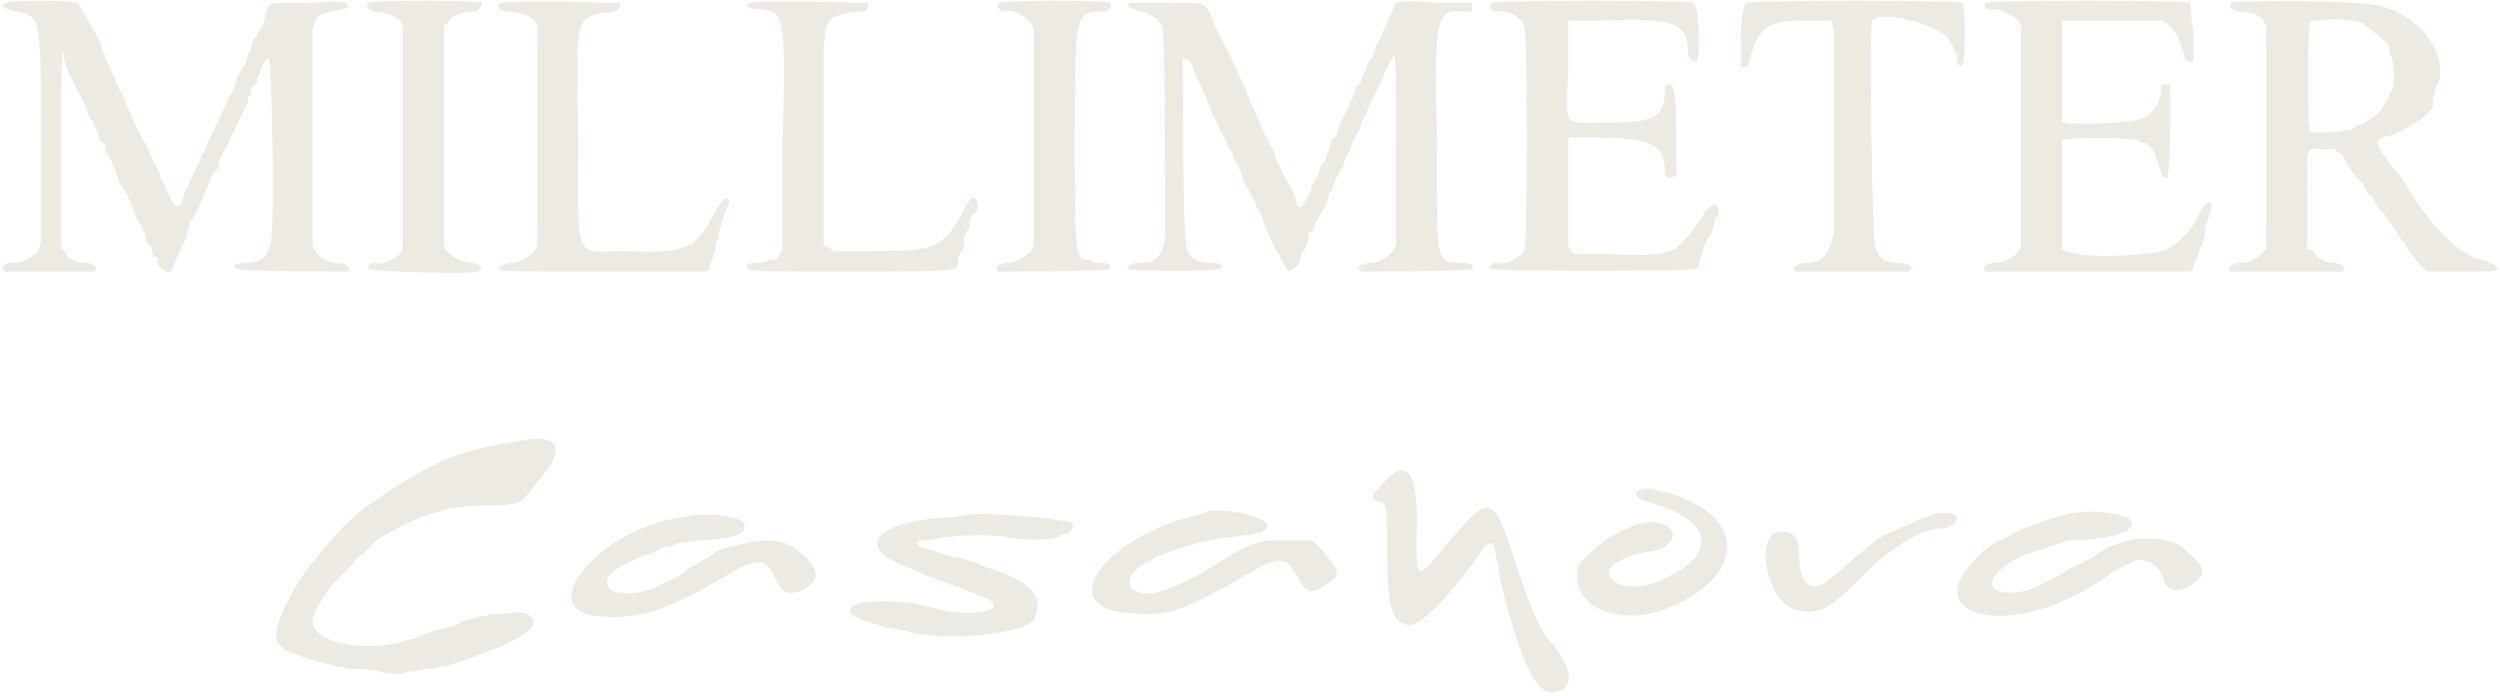
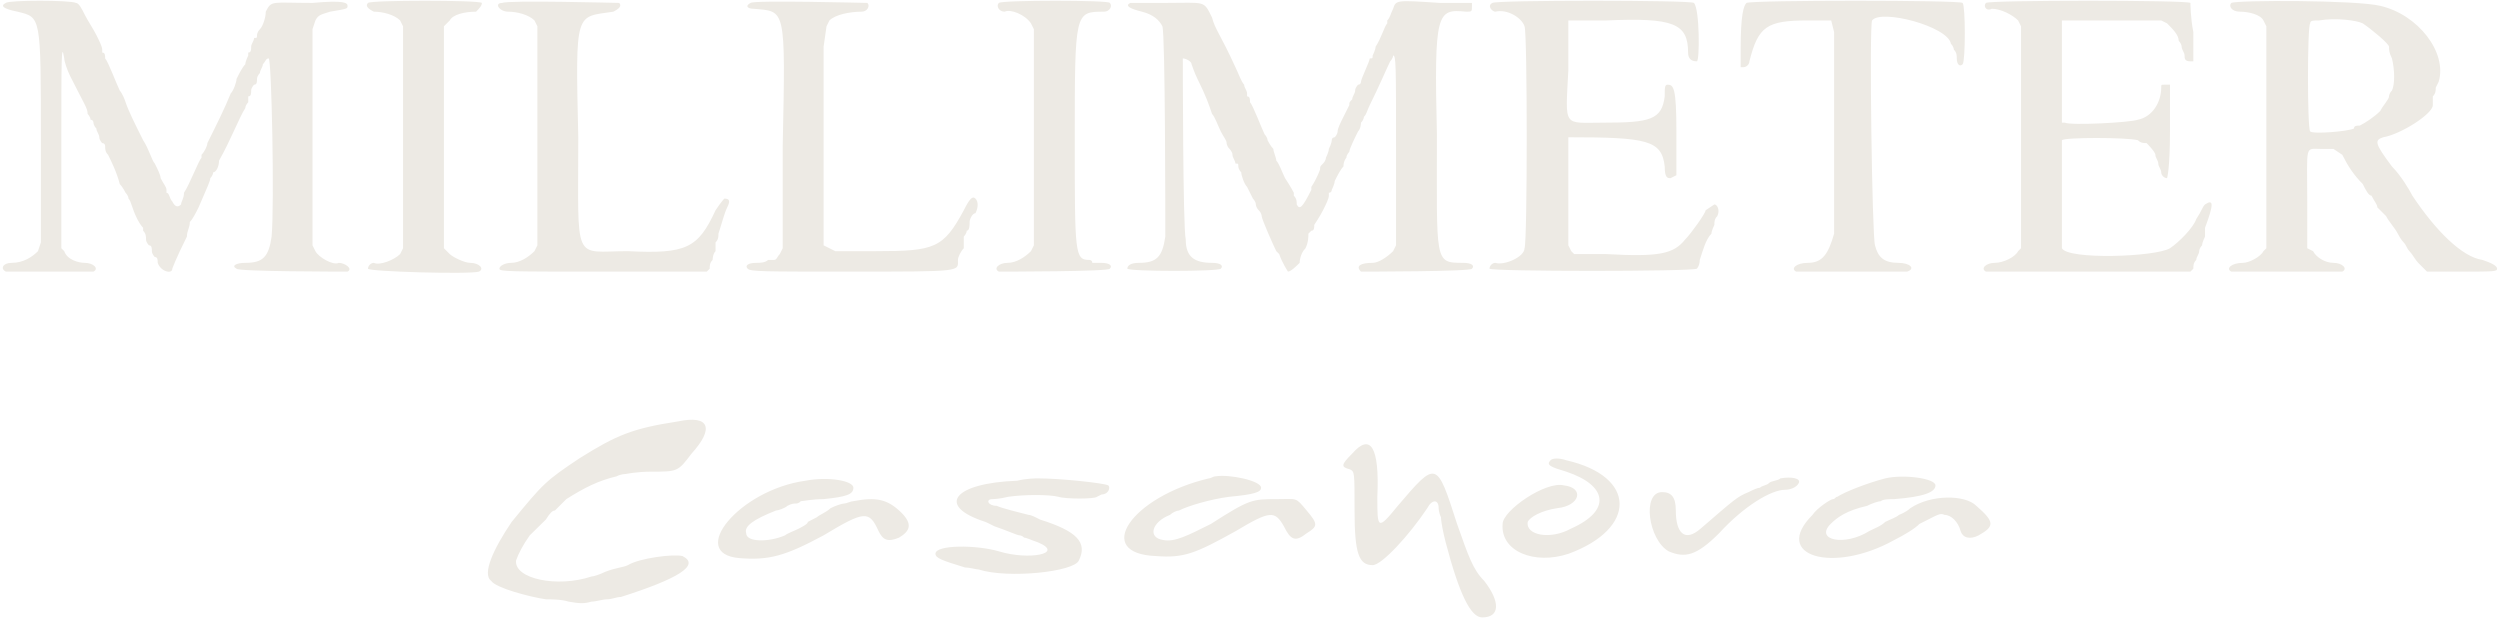
- <svg xmlns="http://www.w3.org/2000/svg" viewBox="0 0 856 238" role="img" aria-label="MILLIMETER by Casanova">
-   <path fill="#edeae4" fill-rule="evenodd" d="m2 1c-2 1-1 2 4 3c8 2 8 1 8 44l0 35-1 3c-2 2-5 4-9 4c-3 0-4 2-2 3c1 0 29 0 30 0c2-1 0-3-3-3c-2 0-6-1-7-4l-1-1 0-33c0-33 0-38 1-32c0 1 1 4 2 6c5 10 6 11 6 13c0 0 1 1 1 2c1 0 1 1 1 1c0 0 0 1 1 2c0 1 1 2 1 3c0 1 1 2 1 2c1 0 1 1 1 1c0 1 0 2 1 3c1 2 3 6 4 10c1 1 2 3 2 3c0 0 1 1 1 2c1 1 1 3 3 7c1 2 2 3 2 3c0 1 0 1 0 1c1 1 1 2 1 3c0 1 1 2 1 2c1 0 1 1 1 2c0 1 1 2 1 2c1 0 1 1 1 2c1 3 5 4 5 2c0 0 1-3 5-11c0-2 1-3 1-5c1-1 2-3 3-5c3-7 4-9 4-10c1-1 1-2 1-2c1 0 2-2 2-4c4-7 7-15 9-18c0-1 1-2 1-2c0-1 0-2 0-2c1 0 1-1 1-2c0-1 1-2 1-2c1 0 1-1 1-2c0-1 1-2 1-2c0-1 1-2 1-3c1-1 1-2 2-2c1 0 2 50 1 61c-1 7-3 9-9 9c-3 0-5 1-3 2c0 1 36 1 38 1c2-1-1-3-3-3c-2 1-7-2-8-4l-1-2 0-37l0-37 1-3c1-2 2-2 5-3c6-1 6-1 6-2c0-1-1-2-12-1c-14 0-14-1-16 3c0 2-1 5-2 6c-1 1-1 2-1 2c0 1 0 1-1 1c0 1-1 2-1 3c0 1 0 2-1 2c0 0 0 1 0 1c0 0-1 2-1 3c-1 1-2 3-3 5c0 1-1 4-2 5c-2 5-5 11-8 17c0 1-1 3-2 4c0 0 0 1 0 1c-1 1-4 9-6 12c0 2-1 3-1 4c-1 1-2 1-3-1c-1-1-1-3-2-3c0 0 0-1 0-1c0-1-1-2-2-4c0-1-1-3-2-5c-1-1-2-5-4-8c-3-6-5-10-6-13c-1-3-2-4-2-4c-1-2-4-10-5-11c0-1 0-2-1-2c0 0 0-1 0-1c0-1-1-3-2-5c-1-2-3-5-4-7c-1-2-2-4-3-4c-2-1-23-1-24 0m124 0c-1 1 0 2 2 3c3 0 7 1 9 3l1 2 0 38l0 38-1 2c-2 2-7 4-9 3c-1 0-2 1-2 2c0 1 35 2 38 1c2-1 0-3-3-3c-2 0-6-2-7-3l-2-2 0-38l0-38 2-2c1-2 5-3 9-3c1-1 2-2 2-3c-1-1-38-1-39 0m46 0c-3 0-1 3 2 3c3 0 7 1 9 3l1 2 0 37l0 38-1 2c-2 2-5 4-8 4c-2 0-4 1-4 2c0 1 3 1 36 1l35 0 1-1c0-1 0-2 1-3c0 0 0-2 1-3c0-2 0-3 0-3c1-1 1-2 1-3c1-3 2-7 3-9c1-2 1-3-1-3c0 0-1 1-3 4c-6 13-10 15-30 14c-19 0-17 5-17-39c-1-44-1-41 12-43c2-1 3-2 2-3c-1 0-38-1-40 0m85 0c-2 1-1 2 1 2c11 1 11-1 10 47l0 35-1 2c-1 1-1 2-2 2c0 0-1 0-2 0c-1 1-3 1-4 1c-3 0-4 1-3 2c1 1 5 1 35 1c39 0 37 0 37-4c0-1 1-3 2-4c0-1 0-3 0-4c0 0 1-1 1-2c1 0 1-2 1-3c0-1 1-3 2-3c1-2 1-4 0-5c-1-1-2 0-4 4c-7 13-10 14-30 14l-14 0-2-1l-2-1 0-31c0-17 0-33 0-37l1-7 1-2c2-2 7-3 11-3c2 0 3-2 2-3c-1 0-39-1-40 0m85 0c-1 1 0 3 2 3c2-1 7 1 9 4l1 2 0 37l0 37-1 2c-2 2-5 4-8 4c-3 0-5 2-3 3c2 0 38 0 38-1c1-1 0-2-3-2c-1 0-3 0-3 0c0-1-1-1-1-1c-5 0-5-2-5-41c0-44 0-44 10-44c2 0 3-2 2-3c0-1-37-1-38 0m45 0c-2 1 0 2 4 3c4 1 6 3 7 5c1 3 1 65 1 72c-1 7-3 9-9 9c-3 0-4 1-4 2c1 1 31 1 32 0c1-1 0-2-3-2c-6 0-9-2-9-8c-1-4-1-62-1-62c1 0 3 1 3 2c0 0 1 3 2 5c3 6 4 9 5 12c1 1 2 4 3 6c1 2 2 3 2 4c0 0 0 1 1 2c0 0 1 1 1 2c0 1 1 2 1 3c1 0 1 0 1 1c0 0 0 1 1 2c0 1 1 4 2 5c1 2 2 4 2 4c0 0 1 1 1 2c0 0 0 1 1 2c1 1 1 2 1 2c0 1 4 10 5 12c0 0 1 1 1 1c1 3 3 6 3 6c1 0 3-2 4-3c0 0 0-3 2-5c1-2 1-4 1-5c0 0 1-1 1-1c1 0 1-1 1-2c0 0 2-3 3-5c1-2 2-4 2-5c0 0 0-1 0-1c1 0 1-1 1-1c0 0 1-2 1-3c1-2 2-4 3-5c0-2 1-3 1-3c0-1 1-2 1-2c0-1 2-5 3-7c1-1 1-3 1-3c1-1 1-2 1-2c1-1 1-2 2-4c3-6 6-13 7-15c0 0 1-1 1-2c0 0 0 0 0 0c1 0 1 3 1 32l0 33-1 2c-2 2-5 4-7 4c-4 0-6 1-4 3c1 0 38 0 38-1c1-1 0-2-3-2c-10 0-9 0-9-44c-1-42 0-43 10-42c2 0 2 0 2-2l0-1-11 0c-15-1-15-1-16 2c-1 2-1 3-2 4c0 0 0 1 0 1c-1 1-2 5-4 8c0 1-1 3-1 3c0 1 0 1-1 1c0 1-3 7-3 8c0 0 0 1-1 1c0 0-1 1-1 2c0 1-1 2-1 3c-1 1-1 1-1 2c0 0-1 2-2 4c-1 2-2 4-2 5c0 0 0 1-1 2c0 0-1 0-1 1c0 0 0 1-1 3c0 1-1 3-1 3c0 0 0 1-1 2c-1 1-1 1-1 2c0 0-1 3-3 6c0 0 0 1 0 1c-3 6-4 7-5 5c0-1 0-2-1-3c0 0 0 0 0-1c0 0-1-2-3-5c-1-2-2-5-3-6c0-1-1-3-1-4c-1-1-2-3-2-3c0-1-1-2-1-2c-1-2-4-10-5-11c0-1 0-2-1-2c0 0 0-1 0-1c0-1-1-2-1-3c-1-1-2-4-3-6c-5-11-7-13-8-17c-3-6-2-5-16-5c-10 0-12 0-12 0m124 0c-2 1 0 3 1 3c4-1 9 2 10 5c1 2 1 74 0 76c0 3-7 6-10 5c-1 0-2 1-2 2c1 1 69 1 71 0c0 0 1-1 1-3c1-3 2-7 4-9c0-1 1-3 1-3c0-1 0-2 1-3c1-2 0-4-1-4c0 0-3 2-3 2c0 1-5 8-7 10c-4 5-9 6-27 5l-11 0-1-1l-1-2 0-18c0-10 0-19 0-19c27 0 32 1 33 10c0 4 1 4 2 4l2-1 0-15c0-15-1-16-3-16c-1 0-1 1-1 4c-1 8-5 9-21 9c-14 0-13 2-12-18l0-17 13 0c23-1 28 1 28 11c0 2 1 3 3 3c1 0 1-18-1-20c-1-1-68-1-69 0m87 0c-1 1-2 4-2 16l0 6 1 0c1 0 2-1 2-2c3-12 6-14 20-14l8 0 1 4c0 6 0 66 0 69c-2 7-4 10-9 10c-4 0-6 2-4 3c1 0 36 0 38 0c3-1 1-3-3-3c-5 0-7-2-8-6c-1-3-2-75-1-77c3-4 26 2 27 8c1 1 1 2 1 2c1 1 1 2 1 3c0 2 1 3 2 2c1-1 1-20 0-21c-1-1-72-1-74 0m82 0c-1 1 0 3 2 2c3 0 7 2 9 4l1 2 0 38l0 38-1 1c-1 2-5 4-8 4c-3 0-5 2-3 3c1 0 17 0 36 0l34 0 1-1c0-1 0-2 1-3c0-1 1-2 1-3c0 0 0-1 1-2c0-1 1-3 1-3c0 0 0-2 0-3c3-8 3-10 0-8c-1 1-1 2-3 5c-1 3-6 8-9 10c-5 3-35 4-37 0c0-1 0-36 0-37c1-1 22-1 26 0c1 1 2 1 3 1c0 0 3 3 3 4c0 1 1 2 1 3c0 1 1 2 1 3c0 1 1 2 2 2c0 0 1-3 1-16l0-16-2 0c-1 0-1 0-1 1c0 5-3 10-8 11c-3 1-23 2-25 1l-1 0 0-18l0-17 17 0l17 0 2 1c2 2 4 4 4 6c1 1 1 2 1 2c0 1 1 2 1 3c0 1 0 2 2 2l1 0 0-10c-1-5-1-10-1-10c-1-1-69-1-70 0m84 0c-1 1 0 3 3 3c3 0 7 1 8 3l1 2 0 38l0 38-1 1c-1 2-5 4-7 4c-4 0-6 2-4 3c1 0 37 0 38 0c2-1 0-3-3-3c-3 0-6-2-7-4l-2-1 0-16c0-20-1-18 5-18l4 0 3 2c2 4 4 7 7 10c1 2 2 4 3 4c1 2 2 3 2 4c0 0 2 2 3 3c1 2 3 4 4 6c1 2 2 3 2 3c1 1 1 2 2 3c1 1 2 3 3 4l3 3 11 0c12 0 13 0 13-1c0-1-2-2-5-3c-7-1-16-10-24-22c-1-2-4-7-7-10c-6-8-6-9-3-10c6-1 17-8 17-11c0-1 0-2 0-3c1-1 1-2 1-3c0 0 1-2 1-2c3-10-7-23-20-26c-8-2-49-2-51-1m30 6c-2 0-3 0-3 1c-1 1-1 36 0 37c1 1 13 0 15-1c0-1 1-1 2-1c2-1 5-3 7-5c1-2 3-4 3-5c0 0 0-1 1-2c1-2 1-7 0-11c-1-2-1-3-1-4c0-1-6-6-9-8c-2-1-9-2-15-1m-616 144c-20 3-27 6-43 16c-15 10-16 11-30 28c-8 12-13 23-9 26c2 3 17 7 24 8c2 0 7 0 10 1c5 1 7 1 10 0c2 0 5-1 7-1c2 0 4-1 6-1c25-8 35-14 27-18c-4-1-19 1-24 4c-2 1-5 1-10 3c-2 1-5 2-6 2c-15 5-34 1-33-7c1-3 3-7 6-11c2-2 5-5 7-7c2-3 3-4 4-4c0 0 2-2 5-5c8-5 14-8 22-10c2-1 4-1 4-1c0 0 5-1 11-1c12 0 12 0 18-8c10-11 8-17-6-14m296 14c-5 5-5 6-1 7c2 1 2 1 2 18c0 19 2 24 8 24c4 0 16-13 24-25c2-4 5-4 5 0c0 0 0 2 1 4c0 2 1 7 2 11c6 23 11 33 16 33c8 0 8-7 1-16c-5-5-7-11-12-25c-9-28-9-28-26-8c-9 11-9 10-9-4c1-22-3-28-11-19m87 3c-2 2 0 3 7 5c18 6 20 17 2 25c-9 5-20 3-19-3c1-2 6-5 13-6c10-1 12-9 3-10c-8-2-27 11-27 17c-1 12 14 18 29 13c30-11 30-34-1-41c-3-1-6-1-7 0m-147 7c-1 0-2 1-3 1c-34 8-51 33-23 34c12 1 17-1 35-11c15-9 17-9 21-2c3 6 5 7 10 3c5-3 5-4 0-10c-5-6-4-5-13-5c-11 0-12 0-29 11c-10 5-16 8-21 7c-7-1-5-8 3-11c1-1 3-2 4-2c4-2 14-5 22-6c11-1 14-2 14-4c0-3-14-6-20-5m294 1c-8 2-18 6-21 8c-1 0-1 1-2 1c-1 0-7 4-9 7c-18 18 9 26 36 11c4-2 9-5 11-7c8-4 9-5 11-4c3 0 6 3 7 7c1 3 4 4 8 2c7-4 7-6-1-13c-5-5-20-5-29 1c-2 2-5 3-5 3c-1 1-4 2-6 3c-2 2-5 3-7 4c-11 7-24 4-17-3c3-3 7-6 16-8c2-1 5-2 6-2c1-1 4-1 6-1c13-1 18-3 18-6c0-3-14-5-22-3m-46 0c-1 1-4 1-5 2c-1 1-3 1-4 2c-1 0-3 1-5 2c-5 2-6 3-21 16c-7 6-11 2-11-8c0-6-2-8-6-8c-9 0-6 21 3 26c7 3 12 2 22-8c11-12 23-19 29-19c2 0 5-1 6-3c1-2-3-3-8-2m-428 1c-29 4-52 32-29 34c13 1 20-1 37-10c18-11 20-11 24-2c2 4 4 5 9 3c5-3 6-6 1-11c-6-6-11-7-21-5c-1 0-3 1-4 1c-1 0-4 1-6 2c-2 2-5 3-6 4c-2 1-4 2-4 2c0 1-2 2-4 3c-2 1-5 2-6 3c-7 3-17 3-17-1c-1-3 3-6 13-10c1 0 4-1 5-2c2-1 3-1 4-1c0 0 1 0 2-1c1 0 5-1 10-1c10-1 13-2 13-5c0-3-11-5-21-3m93 0c-28 1-36 11-14 18c0 0 2 1 4 2c6 2 10 4 11 4c0 0 1 0 2 1c1 0 3 1 6 2c12 5-4 8-17 4c-10-3-28-3-28 1c0 2 3 3 13 6c2 0 5 1 6 1c13 4 42 1 44-4c4-8-1-13-17-18c-2-1-4-2-5-2c-4-1-12-3-14-4c-4 0-5-3-2-3c0 0 3 0 7-1c7-1 18-1 22 0c3 1 16 1 17 0c0 0 2-1 2-1c3 0 4-3 3-4c-2-1-21-3-31-3c-1 0-5 0-9 1" />
+ <svg xmlns="http://www.w3.org/2000/svg" viewBox="0 0 856 213" role="img" aria-label="MILLIMETER by Casanova">
+   <path fill="#edeae4" fill-rule="evenodd" d="m2 1c-2 1-1 2 4 3c8 2 8 1 8 44l0 35l-1 3c-2 2-5 4-9 4c-3 0-4 2-2 3c1 0 29 0 30 0c2-1 0-3-3-3c-2 0-6-1-7-4l-1-1l0-33c0-33 0-38 1-32c0 1 1 4 2 6c5 10 6 11 6 13c0 0 1 1 1 2c1 0 1 1 1 1c0 0 0 1 1 2c0 1 1 2 1 3c0 1 1 2 1 2c1 0 1 1 1 1c0 1 0 2 1 3c1 2 3 6 4 10c1 1 2 3 2 3c0 0 1 1 1 2c1 1 1 3 3 7c1 2 2 3 2 3c0 1 0 1 0 1c1 1 1 2 1 3c0 1 1 2 1 2c1 0 1 1 1 2c0 1 1 2 1 2c1 0 1 1 1 2c1 3 5 4 5 2c0 0 1-3 5-11c0-2 1-3 1-5c1-1 2-3 3-5c3-7 4-9 4-10c1-1 1-2 1-2c1 0 2-2 2-4c4-7 7-15 9-18c0-1 1-2 1-2c0-1 0-2 0-2c1 0 1-1 1-2c0-1 1-2 1-2c1 0 1-1 1-2c0-1 1-2 1-2c0-1 1-2 1-3c1-1 1-2 2-2c1 0 2 50 1 61c-1 7-3 9-9 9c-3 0-5 1-3 2c0 1 36 1 38 1c2-1-1-3-3-3c-2 1-7-2-8-4l-1-2l0-37l0-37l1-3c1-2 2-2 5-3c6-1 6-1 6-2c0-1-1-2-12-1c-14 0-14-1-16 3c0 2-1 5-2 6c-1 1-1 2-1 2c0 1 0 1-1 1c0 1-1 2-1 3c0 1 0 2-1 2c0 0 0 1 0 1c0 0-1 2-1 3c-1 1-2 3-3 5c0 1-1 4-2 5c-2 5-5 11-8 17c0 1-1 3-2 4c0 0 0 1 0 1c-1 1-4 9-6 12c0 2-1 3-1 4c-1 1-2 1-3-1c-1-1-1-3-2-3c0 0 0-1 0-1c0-1-1-2-2-4c0-1-1-3-2-5c-1-1-2-5-4-8c-3-6-5-10-6-13c-1-3-2-4-2-4c-1-2-4-10-5-11c0-1 0-2-1-2c0 0 0-1 0-1c0-1-1-3-2-5c-1-2-3-5-4-7c-1-2-2-4-3-4c-2-1-23-1-24 0m124 0c-1 1 0 2 2 3c3 0 7 1 9 3l1 2l0 38l0 38l-1 2c-2 2-7 4-9 3c-1 0-2 1-2 2c0 1 35 2 38 1c2-1 0-3-3-3c-2 0-6-2-7-3l-2-2l0-38l0-38l2-2c1-2 5-3 9-3c1-1 2-2 2-3c-1-1-38-1-39 0m46 0c-3 0-1 3 2 3c3 0 7 1 9 3l1 2l0 37l0 38l-1 2c-2 2-5 4-8 4c-2 0-4 1-4 2c0 1 3 1 36 1l35 0l1-1c0-1 0-2 1-3c0 0 0-2 1-3c0-2 0-3 0-3c1-1 1-2 1-3c1-3 2-7 3-9c1-2 1-3-1-3c0 0-1 1-3 4c-6 13-10 15-30 14c-19 0-17 5-17-39c-1-44-1-41 12-43c2-1 3-2 2-3c-1 0-38-1-40 0m85 0c-2 1-1 2 1 2c11 1 11-1 10 47l0 35l-1 2c-1 1-1 2-2 2c0 0-1 0-2 0c-1 1-3 1-4 1c-3 0-4 1-3 2c1 1 5 1 35 1c39 0 37 0 37-4c0-1 1-3 2-4c0-1 0-3 0-4c0 0 1-1 1-2c1 0 1-2 1-3c0-1 1-3 2-3c1-2 1-4 0-5c-1-1-2 0-4 4c-7 13-10 14-30 14l-14 0l-2-1l-2-1l0-31c0-17 0-33 0-37l1-7l1-2c2-2 7-3 11-3c2 0 3-2 2-3c-1 0-39-1-40 0m85 0c-1 1 0 3 2 3c2-1 7 1 9 4l1 2l0 37l0 37l-1 2c-2 2-5 4-8 4c-3 0-5 2-3 3c2 0 38 0 38-1c1-1 0-2-3-2c-1 0-3 0-3 0c0-1-1-1-1-1c-5 0-5-2-5-41c0-44 0-44 10-44c2 0 3-2 2-3c0-1-37-1-38 0m45 0c-2 1 0 2 4 3c4 1 6 3 7 5c1 3 1 65 1 72c-1 7-3 9-9 9c-3 0-4 1-4 2c1 1 31 1 32 0c1-1 0-2-3-2c-6 0-9-2-9-8c-1-4-1-62-1-62c1 0 3 1 3 2c0 0 1 3 2 5c3 6 4 9 5 12c1 1 2 4 3 6c1 2 2 3 2 4c0 0 0 1 1 2c0 0 1 1 1 2c0 1 1 2 1 3c1 0 1 0 1 1c0 0 0 1 1 2c0 1 1 4 2 5c1 2 2 4 2 4c0 0 1 1 1 2c0 0 0 1 1 2c1 1 1 2 1 2c0 1 4 10 5 12c0 0 1 1 1 1c1 3 3 6 3 6c1 0 3-2 4-3c0 0 0-3 2-5c1-2 1-4 1-5c0 0 1-1 1-1c1 0 1-1 1-2c0 0 2-3 3-5c1-2 2-4 2-5c0 0 0-1 0-1c1 0 1-1 1-1c0 0 1-2 1-3c1-2 2-4 3-5c0-2 1-3 1-3c0-1 1-2 1-2c0-1 2-5 3-7c1-1 1-3 1-3c1-1 1-2 1-2c1-1 1-2 2-4c3-6 6-13 7-15c0 0 1-1 1-2c0 0 0 0 0 0c1 0 1 3 1 32l0 33l-1 2c-2 2-5 4-7 4c-4 0-6 1-4 3c1 0 38 0 38-1c1-1 0-2-3-2c-10 0-9 0-9-44c-1-42 0-43 10-42c2 0 2 0 2-2l0-1l-11 0c-15-1-15-1-16 2c-1 2-1 3-2 4c0 0 0 1 0 1c-1 1-2 5-4 8c0 1-1 3-1 3c0 1 0 1-1 1c0 1-3 7-3 8c0 0 0 1-1 1c0 0-1 1-1 2c0 1-1 2-1 3c-1 1-1 1-1 2c0 0-1 2-2 4c-1 2-2 4-2 5c0 0 0 1-1 2c0 0-1 0-1 1c0 0 0 1-1 3c0 1-1 3-1 3c0 0 0 1-1 2c-1 1-1 1-1 2c0 0-1 3-3 6c0 0 0 1 0 1c-3 6-4 7-5 5c0-1 0-2-1-3c0 0 0 0 0-1c0 0-1-2-3-5c-1-2-2-5-3-6c0-1-1-3-1-4c-1-1-2-3-2-3c0-1-1-2-1-2c-1-2-4-10-5-11c0-1 0-2-1-2c0 0 0-1 0-1c0-1-1-2-1-3c-1-1-2-4-3-6c-5-11-7-13-8-17c-3-6-2-5-16-5c-10 0-12 0-12 0m124 0c-2 1 0 3 1 3c4-1 9 2 10 5c1 2 1 74 0 76c0 3-7 6-10 5c-1 0-2 1-2 2c1 1 69 1 71 0c0 0 1-1 1-3c1-3 2-7 4-9c0-1 1-3 1-3c0-1 0-2 1-3c1-2 0-4-1-4c0 0-3 2-3 2c0 1-5 8-7 10c-4 5-9 6-27 5l-11 0l-1-1l-1-2l0-18c0-10 0-19 0-19c27 0 32 1 33 10c0 4 1 4 2 4l2-1l0-15c0-15-1-16-3-16c-1 0-1 1-1 4c-1 8-5 9-21 9c-14 0-13 2-12-18l0-17l13 0c23-1 28 1 28 11c0 2 1 3 3 3c1 0 1-18-1-20c-1-1-68-1-69 0m87 0c-1 1-2 4-2 16l0 6l1 0c1 0 2-1 2-2c3-12 6-14 20-14l8 0l1 4c0 6 0 66 0 69c-2 7-4 10-9 10c-4 0-6 2-4 3c1 0 36 0 38 0c3-1 1-3-3-3c-5 0-7-2-8-6c-1-3-2-75-1-77c3-4 26 2 27 8c1 1 1 2 1 2c1 1 1 2 1 3c0 2 1 3 2 2c1-1 1-20 0-21c-1-1-72-1-74 0m82 0c-1 1 0 3 2 2c3 0 7 2 9 4l1 2l0 38l0 38l-1 1c-1 2-5 4-8 4c-3 0-5 2-3 3c1 0 17 0 36 0l34 0l1-1c0-1 0-2 1-3c0-1 1-2 1-3c0 0 0-1 1-2c0-1 1-3 1-3c0 0 0-2 0-3c3-8 3-10 0-8c-1 1-1 2-3 5c-1 3-6 8-9 10c-5 3-35 4-37 0c0-1 0-36 0-37c1-1 22-1 26 0c1 1 2 1 3 1c0 0 3 3 3 4c0 1 1 2 1 3c0 1 1 2 1 3c0 1 1 2 2 2c0 0 1-3 1-16l0-16l-2 0c-1 0-1 0-1 1c0 5-3 10-8 11c-3 1-23 2-25 1l-1 0l0-18l0-17l17 0l17 0l2 1c2 2 4 4 4 6c1 1 1 2 1 2c0 1 1 2 1 3c0 1 0 2 2 2l1 0l0-10c-1-5-1-10-1-10c-1-1-69-1-70 0m84 0c-1 1 0 3 3 3c3 0 7 1 8 3l1 2l0 38l0 38l-1 1c-1 2-5 4-7 4c-4 0-6 2-4 3c1 0 37 0 38 0c2-1 0-3-3-3c-3 0-6-2-7-4l-2-1l0-16c0-20-1-18 5-18l4 0l3 2c2 4 4 7 7 10c1 2 2 4 3 4c1 2 2 3 2 4c0 0 2 2 3 3c1 2 3 4 4 6c1 2 2 3 2 3c1 1 1 2 2 3c1 1 2 3 3 4l3 3l11 0c12 0 13 0 13-1c0-1-2-2-5-3c-7-1-16-10-24-22c-1-2-4-7-7-10c-6-8-6-9-3-10c6-1 17-8 17-11c0-1 0-2 0-3c1-1 1-2 1-3c0 0 1-2 1-2c3-10-7-23-20-26c-8-2-49-2-51-1m30 6c-2 0-3 0-3 1c-1 1-1 36 0 37c1 1 13 0 15-1c0-1 1-1 2-1c2-1 5-3 7-5c1-2 3-4 3-5c0 0 0-1 1-2c1-2 1-7 0-11c-1-2-1-3-1-4c0-1-6-6-9-8c-2-1-9-2-15-1m-561.9 137.3c-15.6 2.4-21 4.7-33.5 12.5c-11.7 7.8-12.5 8.6-23.4 21.9c-6.3 9.3-10.2 17.9-7 20.2c1.5 2.4 13.2 5.5 18.7 6.3c1.5 0 5.4 0 7.8 0.8c3.9 0.7 5.4 0.7 7.8 0c1.5 0 3.9-0.8 5.4-0.8c1.6 0 3.2-0.8 4.7-0.8c19.5-6.2 27.3-10.9 21.1-14c-3.1-0.8-14.8 0.7-18.7 3.1c-1.6 0.8-3.9 0.8-7.8 2.3c-1.6 0.8-3.9 1.6-4.7 1.6c-11.7 3.9-26.5 0.8-25.8-5.5c0.8-2.3 2.4-5.4 4.7-8.6c1.6-1.5 3.9-3.9 5.5-5.4c1.5-2.4 2.3-3.1 3.1-3.1c0 0 1.6-1.6 3.9-3.9c6.2-3.9 10.9-6.3 17.2-7.8c1.5-0.8 3.1-0.8 3.1-0.8c0 0 3.9-0.8 8.6-0.8c9.3 0 9.3 0 14-6.2c7.8-8.6 6.2-13.3-4.7-11m230.9 11c-3.9 3.9-3.9 4.6-0.8 5.4c1.6 0.8 1.6 0.8 1.6 14.1c0 14.8 1.5 18.7 6.2 18.7c3.1 0 12.5-10.2 18.7-19.5c1.6-3.1 3.9-3.1 3.9 0c0 0 0 1.5 0.8 3.1c0 1.6 0.8 5.5 1.6 8.6c4.7 17.9 8.6 25.7 12.5 25.7c6.2 0 6.2-5.4 0.7-12.5c-3.9-3.9-5.4-8.5-9.3-19.5c-7-21.8-7-21.8-20.3-6.2c-7 8.6-7 7.8-7-3.1c0.8-17.2-2.4-21.9-8.6-14.8m67.9 2.3c-1.6 1.6 0 2.3 5.4 3.9c14.1 4.7 15.6 13.3 1.6 19.5c-7 3.9-15.6 2.3-14.8-2.3c0.7-1.6 4.6-3.9 10.1-4.7c7.8-0.8 9.4-7 2.3-7.8c-6.2-1.6-21 8.6-21 13.2c-0.8 9.4 10.9 14.1 22.6 10.2c23.4-8.6 23.4-26.5-0.8-32c-2.3-0.8-4.7-0.8-5.4 0m-114.7 5.5c-0.8 0-1.6 0.7-2.3 0.7c-26.6 6.3-39.8 25.8-18 26.6c9.4 0.7 13.3-0.8 27.3-8.6c11.7-7 13.3-7 16.4-1.6c2.3 4.7 3.9 5.5 7.8 2.4c3.9-2.4 3.9-3.2 0-7.8c-3.9-4.7-3.1-3.9-10.1-3.9c-8.6 0-9.4 0-22.7 8.5c-7.8 3.9-12.4 6.3-16.3 5.5c-5.5-0.8-3.9-6.2 2.3-8.6c0.8-0.8 2.3-1.5 3.1-1.5c3.1-1.6 10.9-3.9 17.2-4.7c8.6-0.8 10.9-1.6 10.9-3.1c0-2.4-10.9-4.7-15.6-3.9m229.3 0.7c-6.2 1.6-14 4.7-16.4 6.3c-0.7 0-0.7 0.8-1.5 0.8c-0.8 0-5.5 3.1-7 5.4c-14.1 14.1 7 20.3 28 8.6c3.2-1.6 7.1-3.9 8.6-5.5c6.3-3.1 7-3.9 8.6-3.1c2.3 0 4.7 2.4 5.5 5.5c0.7 2.3 3.1 3.1 6.2 1.5c5.5-3.1 5.5-4.6-0.8-10.1c-3.9-3.9-15.6-3.9-22.6 0.8c-1.6 1.5-3.9 2.3-3.9 2.3c-0.8 0.8-3.1 1.6-4.7 2.4c-1.5 1.5-3.9 2.3-5.4 3.1c-8.6 5.4-18.8 3.1-13.3-2.4c2.3-2.3 5.5-4.6 12.5-6.2c1.5-0.8 3.9-1.6 4.7-1.6c0.7-0.7 3.1-0.7 4.6-0.7c10.2-0.8 14.1-2.4 14.1-4.7c0-2.4-10.9-3.9-17.2-2.4m-35.9 0c-0.7 0.8-3.1 0.8-3.9 1.6c-0.7 0.8-2.3 0.8-3.1 1.6c-0.8 0-2.3 0.7-3.9 1.5c-3.9 1.6-4.7 2.4-16.4 12.5c-5.4 4.7-8.5 1.6-8.5-6.2c0-4.7-1.6-6.3-4.7-6.3c-7 0-4.7 16.4 2.3 20.3c5.5 2.3 9.4 1.6 17.2-6.2c8.6-9.4 17.9-14.9 22.6-14.9c1.6 0 3.9-0.7 4.7-2.3c0.8-1.6-2.4-2.3-6.3-1.6m-333.8 0.8c-22.6 3.1-40.6 25-22.6 26.5c10.1 0.8 15.6-0.7 28.8-7.8c14.1-8.5 15.6-8.5 18.8-1.5c1.5 3.1 3.1 3.9 7 2.3c3.9-2.3 4.7-4.7 0.8-8.6c-4.7-4.6-8.6-5.4-16.4-3.9c-0.8 0-2.4 0.8-3.1 0.8c-0.8 0-3.2 0.8-4.7 1.6c-1.6 1.5-3.9 2.3-4.7 3.1c-1.6 0.8-3.1 1.6-3.1 1.6c0 0.7-1.6 1.5-3.1 2.3c-1.6 0.8-3.9 1.6-4.7 2.3c-5.5 2.4-13.3 2.4-13.3-0.7c-0.8-2.4 2.4-4.7 10.2-7.8c0.7 0 3.1-0.8 3.9-1.6c1.5-0.8 2.3-0.8 3.1-0.8c0 0 0.8 0 1.5-0.8c0.8 0 3.9-0.7 7.8-0.7c7.8-0.8 10.2-1.6 10.2-3.9c0-2.4-8.6-3.9-16.4-2.4m72.5 0c-21.8 0.8-28 8.6-10.9 14.1c0 0 1.6 0.7 3.1 1.5c4.7 1.6 7.8 3.1 8.6 3.1c0 0 0.8 0 1.6 0.8c0.8 0 2.3 0.8 4.7 1.6c9.3 3.9-3.2 6.2-13.3 3.1c-7.8-2.3-21.8-2.3-21.8 0.8c0 1.5 2.3 2.3 10.1 4.7c1.6 0 3.9 0.7 4.7 0.7c10.1 3.2 32.7 0.8 34.3-3.1c3.1-6.2-0.8-10.1-13.3-14c-1.5-0.8-3.1-1.6-3.9-1.6c-3.1-0.8-9.3-2.3-10.9-3.1c-3.1 0-3.9-2.3-1.5-2.3c0 0 2.3 0 5.4-0.8c5.5-0.8 14.1-0.8 17.2 0c2.3 0.8 12.5 0.8 13.2 0c0 0 1.6-0.8 1.6-0.8c2.3 0 3.1-2.3 2.3-3.1c-1.5-0.8-16.3-2.4-24.1-2.4c-0.8 0-3.9 0-7.1 0.8" />
</svg>
